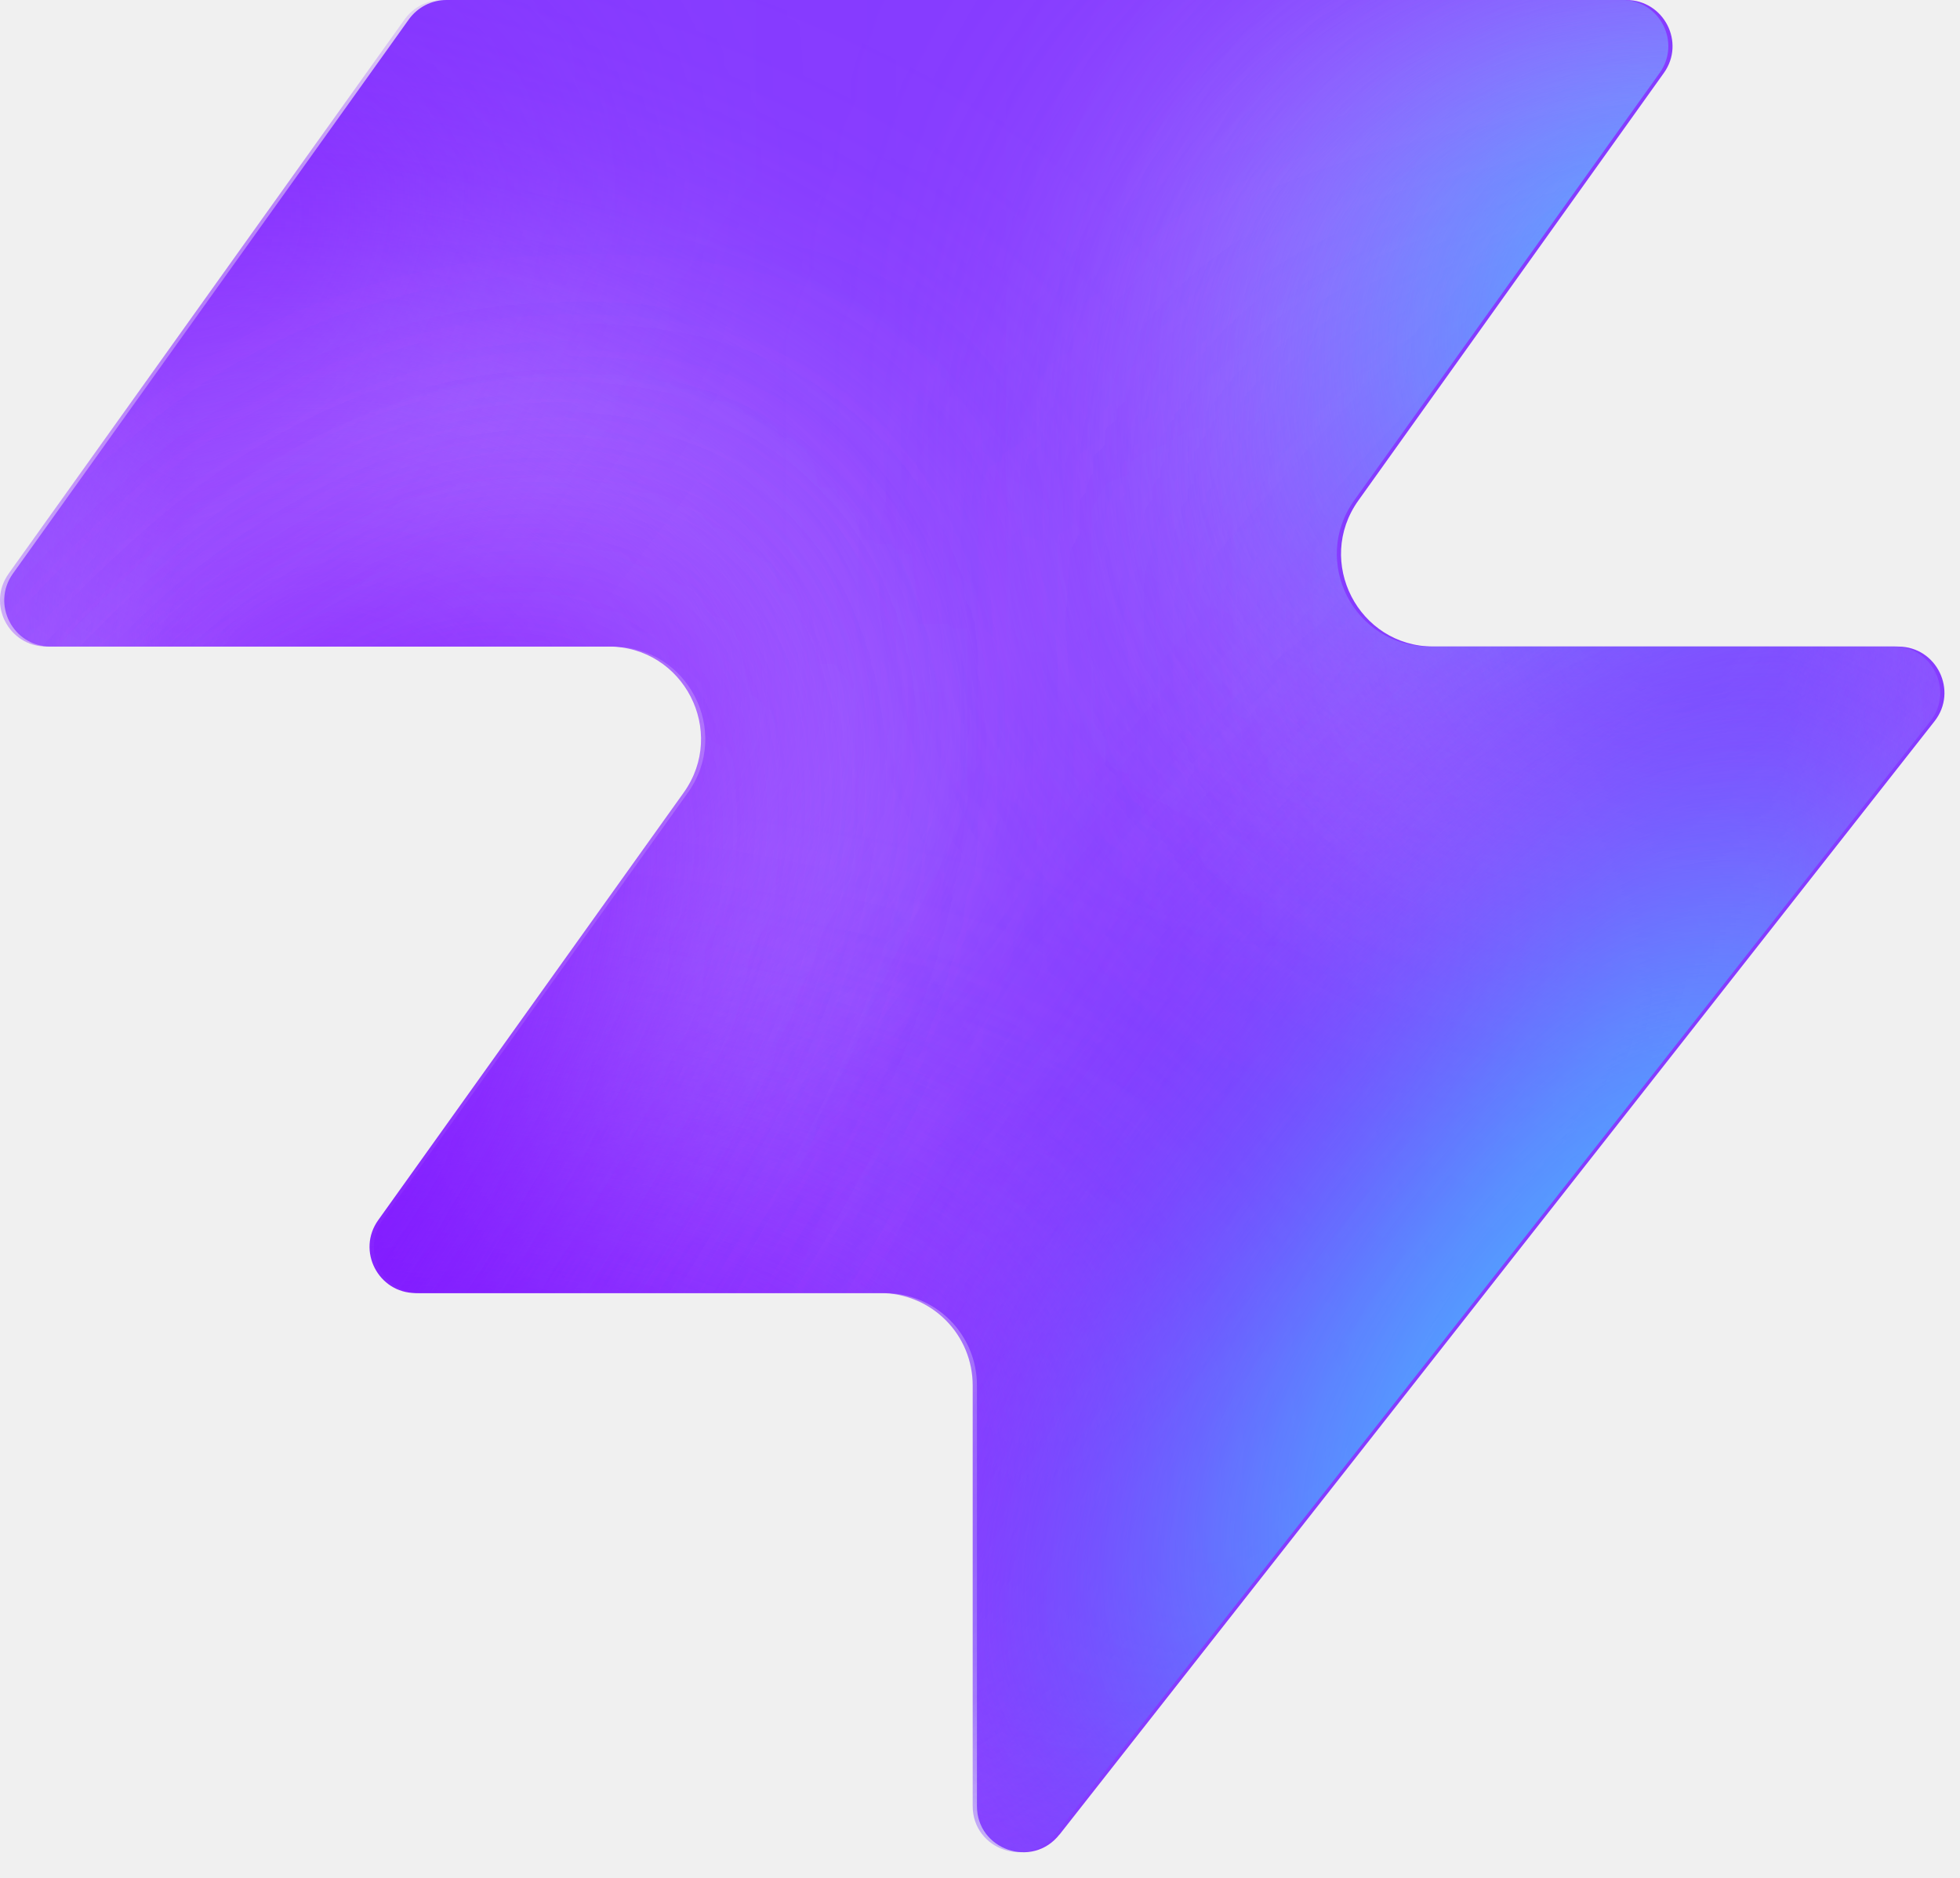
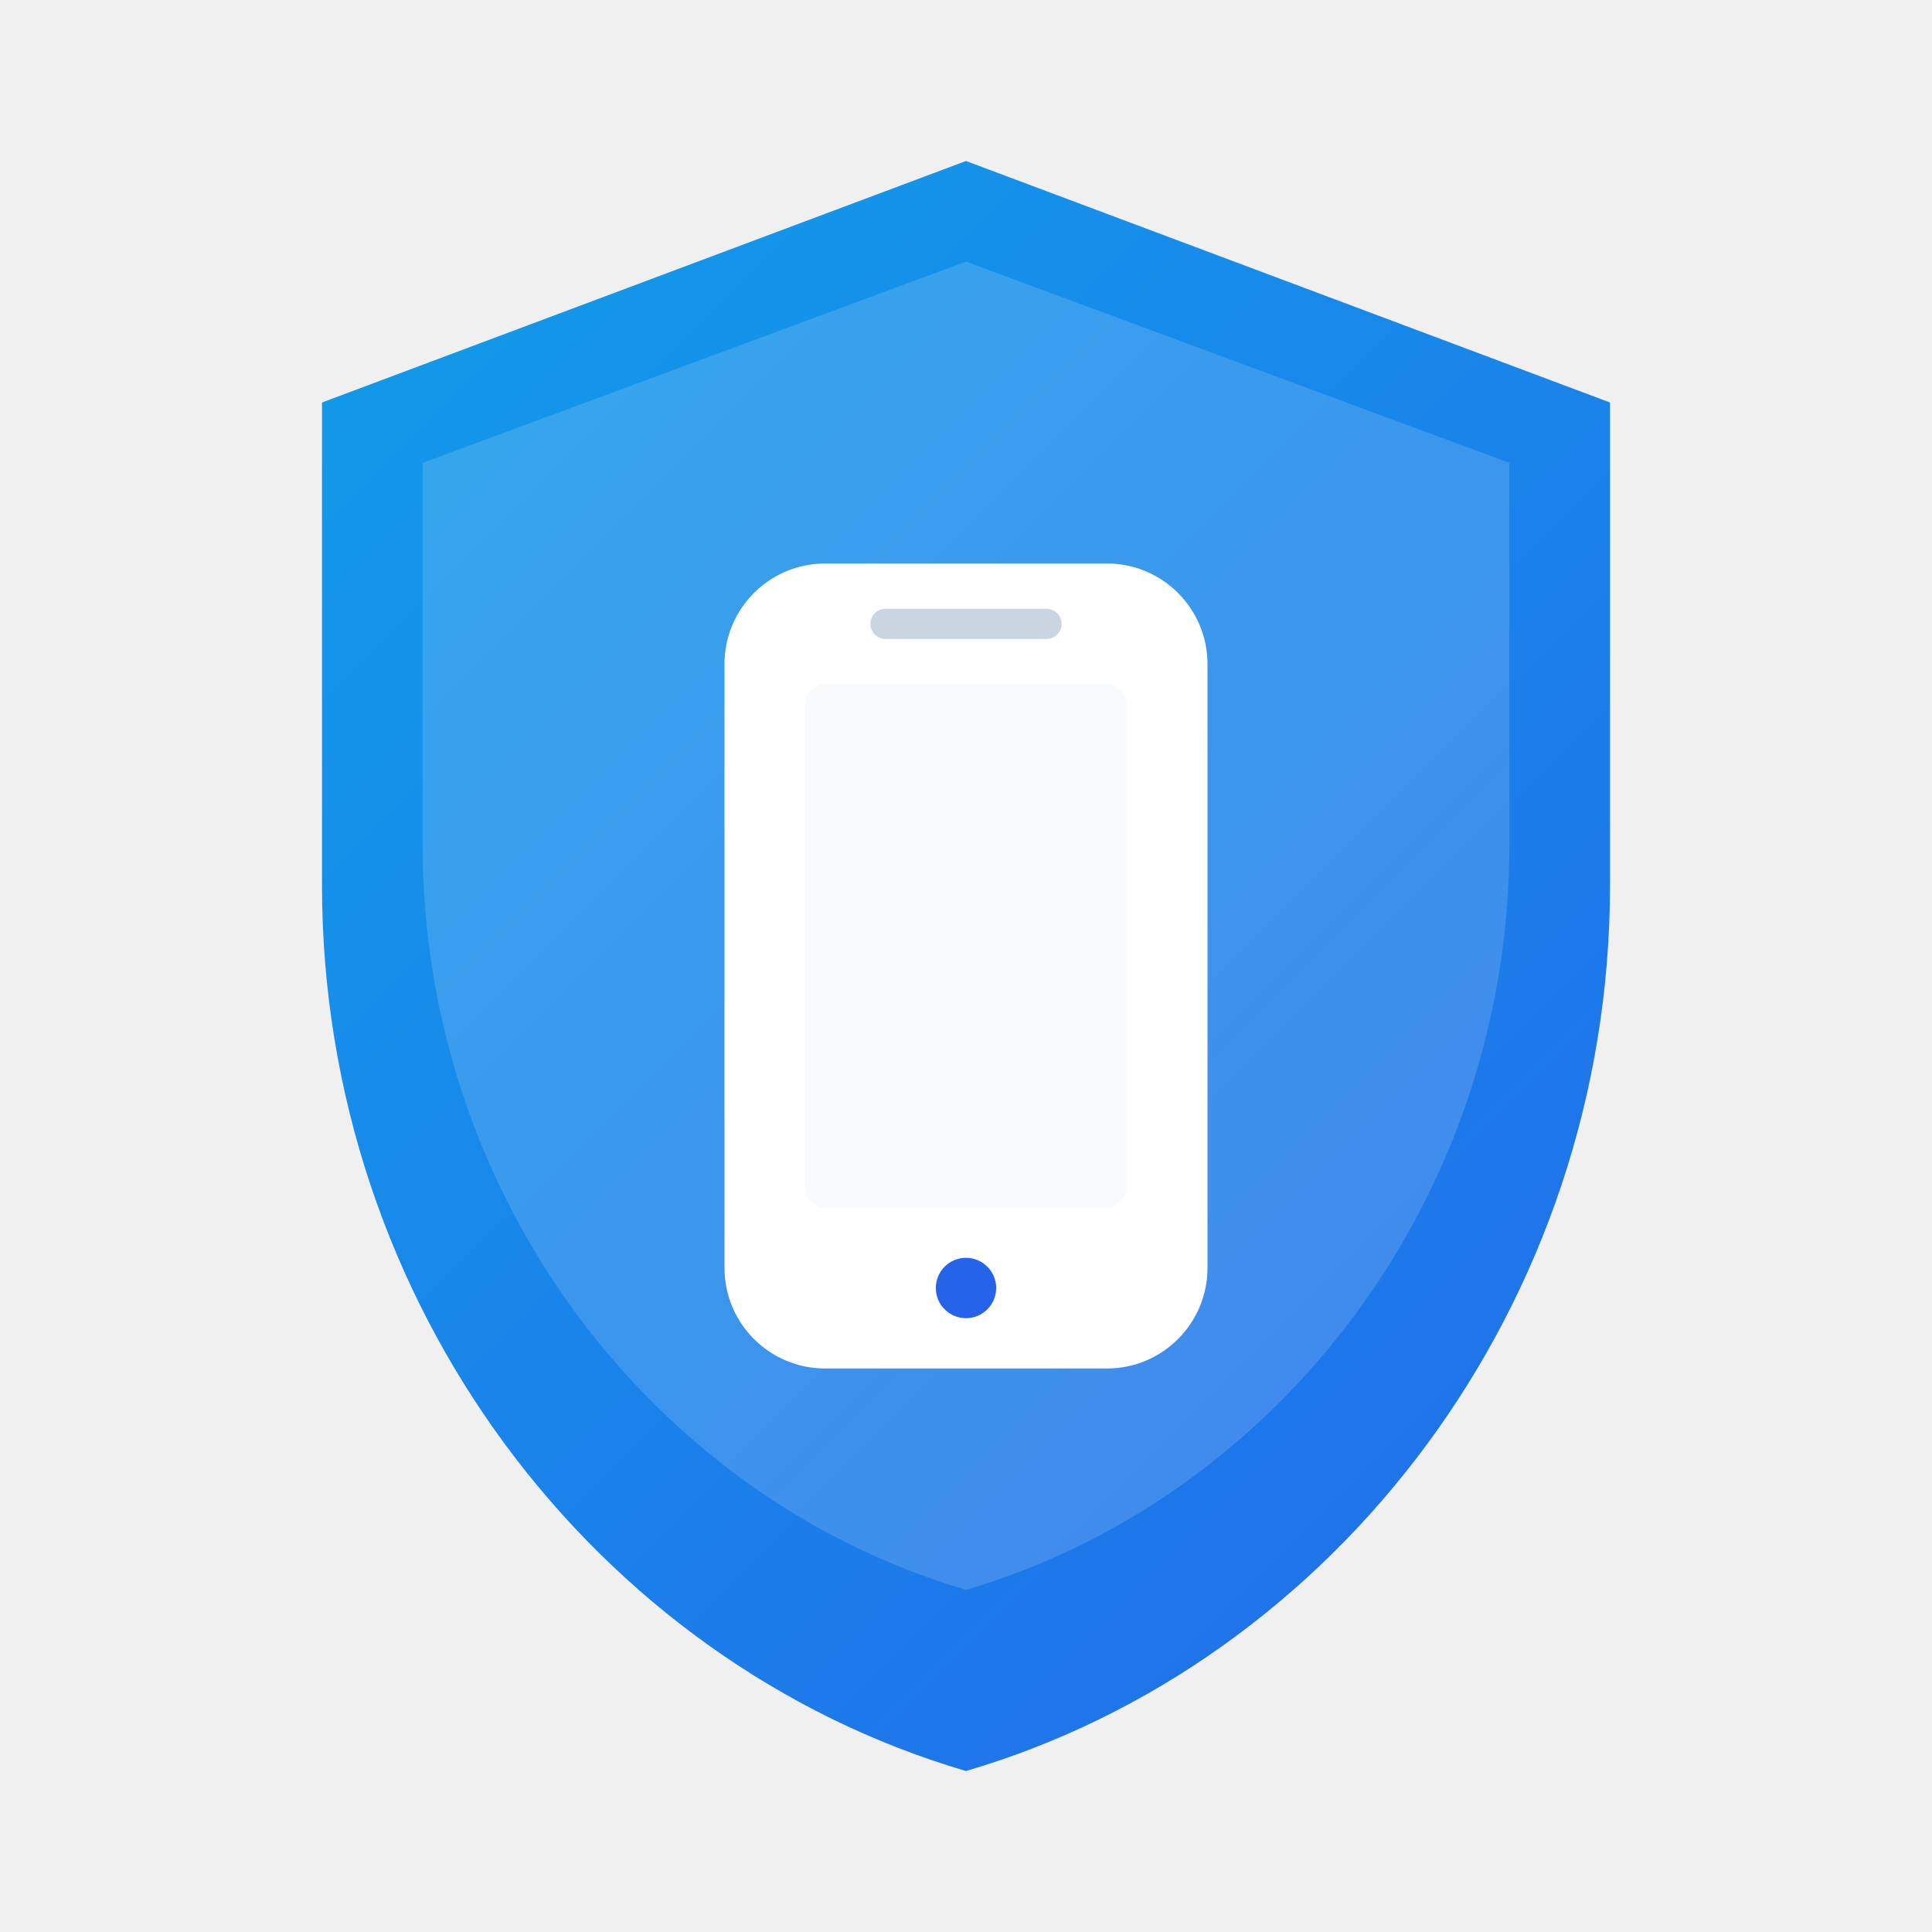
- <svg xmlns="http://www.w3.org/2000/svg" width="48" height="46" fill="none" viewBox="0 0 48 46">
-   <path fill="#863bff" d="M25.946 44.938c-.664.845-2.021.375-2.021-.698V33.937a2.26 2.26 0 0 0-2.262-2.262H10.287c-.92 0-1.456-1.04-.92-1.788l7.48-10.471c1.07-1.497 0-3.578-1.842-3.578H1.237c-.92 0-1.456-1.04-.92-1.788L10.013.474c.214-.297.556-.474.92-.474h28.894c.92 0 1.456 1.04.92 1.788l-7.48 10.471c-1.07 1.498 0 3.579 1.842 3.579h11.377c.943 0 1.473 1.088.89 1.83L25.947 44.94z" style="fill:#863bff;fill:color(display-p3 .525 .23 1);fill-opacity:1" />
-   <mask id="a" width="48" height="46" x="0" y="0" maskUnits="userSpaceOnUse" style="mask-type:alpha">
-     <path fill="#000" d="M25.842 44.938c-.664.844-2.021.375-2.021-.698V33.937a2.26 2.26 0 0 0-2.262-2.262H10.183c-.92 0-1.456-1.04-.92-1.788l7.48-10.471c1.07-1.498 0-3.579-1.842-3.579H1.133c-.92 0-1.456-1.04-.92-1.787L9.91.473c.214-.297.556-.474.92-.474h28.894c.92 0 1.456 1.04.92 1.788l-7.48 10.471c-1.07 1.498 0 3.578 1.842 3.578h11.377c.943 0 1.473 1.088.89 1.832L25.843 44.94z" style="fill:#000;fill-opacity:1" />
-   </mask>
-   <g mask="url(#a)">
-     <g filter="url(#b)">
-       <ellipse cx="5.508" cy="14.704" fill="#ede6ff" rx="5.508" ry="14.704" style="fill:#ede6ff;fill:color(display-p3 .927 .903 1);fill-opacity:1" transform="matrix(.00324 1 1 -.00324 -4.47 31.516)" />
-     </g>
-     <g filter="url(#c)">
-       <ellipse cx="10.399" cy="29.851" fill="#ede6ff" rx="10.399" ry="29.851" style="fill:#ede6ff;fill:color(display-p3 .927 .903 1);fill-opacity:1" transform="matrix(.00324 1 1 -.00324 -39.328 7.883)" />
-     </g>
-     <g filter="url(#d)">
-       <ellipse cx="5.508" cy="30.487" fill="#7e14ff" rx="5.508" ry="30.487" style="fill:#7e14ff;fill:color(display-p3 .492 .077 1);fill-opacity:1" transform="rotate(89.814 -25.913 -14.639)scale(1 -1)" />
-     </g>
-     <g filter="url(#e)">
-       <ellipse cx="5.508" cy="30.599" fill="#7e14ff" rx="5.508" ry="30.599" style="fill:#7e14ff;fill:color(display-p3 .492 .077 1);fill-opacity:1" transform="rotate(89.814 -32.644 -3.334)scale(1 -1)" />
-     </g>
-     <g filter="url(#f)">
-       <ellipse cx="5.508" cy="30.599" fill="#7e14ff" rx="5.508" ry="30.599" style="fill:#7e14ff;fill:color(display-p3 .492 .077 1);fill-opacity:1" transform="matrix(.00324 1 1 -.00324 -34.34 30.47)" />
-     </g>
-     <g filter="url(#g)">
-       <ellipse cx="14.072" cy="22.078" fill="#ede6ff" rx="14.072" ry="22.078" style="fill:#ede6ff;fill:color(display-p3 .927 .903 1);fill-opacity:1" transform="rotate(93.35 24.506 48.493)scale(-1 1)" />
-     </g>
-     <g filter="url(#h)">
-       <ellipse cx="3.47" cy="21.501" fill="#7e14ff" rx="3.47" ry="21.501" style="fill:#7e14ff;fill:color(display-p3 .492 .077 1);fill-opacity:1" transform="rotate(89.009 28.708 47.59)scale(-1 1)" />
-     </g>
-     <g filter="url(#i)">
-       <ellipse cx="3.47" cy="21.501" fill="#7e14ff" rx="3.47" ry="21.501" style="fill:#7e14ff;fill:color(display-p3 .492 .077 1);fill-opacity:1" transform="rotate(89.009 28.708 47.59)scale(-1 1)" />
-     </g>
-     <g filter="url(#j)">
-       <ellipse cx=".387" cy="8.972" fill="#7e14ff" rx="4.407" ry="29.108" style="fill:#7e14ff;fill:color(display-p3 .492 .077 1);fill-opacity:1" transform="rotate(39.51 .387 8.972)" />
-     </g>
-     <g filter="url(#k)">
-       <ellipse cx="47.523" cy="-6.092" fill="#7e14ff" rx="4.407" ry="29.108" style="fill:#7e14ff;fill:color(display-p3 .492 .077 1);fill-opacity:1" transform="rotate(37.892 47.523 -6.092)" />
-     </g>
-     <g filter="url(#l)">
-       <ellipse cx="41.412" cy="6.333" fill="#47bfff" rx="5.971" ry="9.665" style="fill:#47bfff;fill:color(display-p3 .28 .748 1);fill-opacity:1" transform="rotate(37.892 41.412 6.333)" />
-     </g>
-     <g filter="url(#m)">
-       <ellipse cx="-1.879" cy="38.332" fill="#7e14ff" rx="4.407" ry="29.108" style="fill:#7e14ff;fill:color(display-p3 .492 .077 1);fill-opacity:1" transform="rotate(37.892 -1.88 38.332)" />
-     </g>
-     <g filter="url(#n)">
-       <ellipse cx="-1.879" cy="38.332" fill="#7e14ff" rx="4.407" ry="29.108" style="fill:#7e14ff;fill:color(display-p3 .492 .077 1);fill-opacity:1" transform="rotate(37.892 -1.88 38.332)" />
-     </g>
-     <g filter="url(#o)">
-       <ellipse cx="35.651" cy="29.907" fill="#7e14ff" rx="4.407" ry="29.108" style="fill:#7e14ff;fill:color(display-p3 .492 .077 1);fill-opacity:1" transform="rotate(37.892 35.651 29.907)" />
-     </g>
-     <g filter="url(#p)">
-       <ellipse cx="38.418" cy="32.4" fill="#47bfff" rx="5.971" ry="15.297" style="fill:#47bfff;fill:color(display-p3 .28 .748 1);fill-opacity:1" transform="rotate(37.892 38.418 32.4)" />
-     </g>
-   </g>
+ <svg xmlns="http://www.w3.org/2000/svg" width="48" height="48" fill="none" viewBox="0 0 48 48">
  <defs>
-     <filter id="b" width="60.045" height="41.654" x="-19.77" y="16.149" color-interpolation-filters="sRGB" filterUnits="userSpaceOnUse">
-       <feFlood flood-opacity="0" result="BackgroundImageFix" />
-       <feBlend in="SourceGraphic" in2="BackgroundImageFix" result="shape" />
-       <feGaussianBlur result="effect1_foregroundBlur_2002_17158" stdDeviation="7.659" />
-     </filter>
-     <filter id="c" width="90.34" height="51.437" x="-54.613" y="-7.533" color-interpolation-filters="sRGB" filterUnits="userSpaceOnUse">
-       <feFlood flood-opacity="0" result="BackgroundImageFix" />
-       <feBlend in="SourceGraphic" in2="BackgroundImageFix" result="shape" />
-       <feGaussianBlur result="effect1_foregroundBlur_2002_17158" stdDeviation="7.659" />
-     </filter>
-     <filter id="d" width="79.355" height="29.4" x="-49.64" y="2.03" color-interpolation-filters="sRGB" filterUnits="userSpaceOnUse">
-       <feFlood flood-opacity="0" result="BackgroundImageFix" />
-       <feBlend in="SourceGraphic" in2="BackgroundImageFix" result="shape" />
-       <feGaussianBlur result="effect1_foregroundBlur_2002_17158" stdDeviation="4.596" />
-     </filter>
-     <filter id="e" width="79.579" height="29.4" x="-45.045" y="20.029" color-interpolation-filters="sRGB" filterUnits="userSpaceOnUse">
-       <feFlood flood-opacity="0" result="BackgroundImageFix" />
-       <feBlend in="SourceGraphic" in2="BackgroundImageFix" result="shape" />
-       <feGaussianBlur result="effect1_foregroundBlur_2002_17158" stdDeviation="4.596" />
-     </filter>
-     <filter id="f" width="79.579" height="29.4" x="-43.513" y="21.178" color-interpolation-filters="sRGB" filterUnits="userSpaceOnUse">
-       <feFlood flood-opacity="0" result="BackgroundImageFix" />
-       <feBlend in="SourceGraphic" in2="BackgroundImageFix" result="shape" />
-       <feGaussianBlur result="effect1_foregroundBlur_2002_17158" stdDeviation="4.596" />
-     </filter>
-     <filter id="g" width="74.749" height="58.852" x="15.756" y="-17.901" color-interpolation-filters="sRGB" filterUnits="userSpaceOnUse">
-       <feFlood flood-opacity="0" result="BackgroundImageFix" />
-       <feBlend in="SourceGraphic" in2="BackgroundImageFix" result="shape" />
-       <feGaussianBlur result="effect1_foregroundBlur_2002_17158" stdDeviation="7.659" />
-     </filter>
-     <filter id="h" width="61.377" height="25.362" x="23.548" y="2.284" color-interpolation-filters="sRGB" filterUnits="userSpaceOnUse">
-       <feFlood flood-opacity="0" result="BackgroundImageFix" />
-       <feBlend in="SourceGraphic" in2="BackgroundImageFix" result="shape" />
-       <feGaussianBlur result="effect1_foregroundBlur_2002_17158" stdDeviation="4.596" />
-     </filter>
-     <filter id="i" width="61.377" height="25.362" x="23.548" y="2.284" color-interpolation-filters="sRGB" filterUnits="userSpaceOnUse">
-       <feFlood flood-opacity="0" result="BackgroundImageFix" />
-       <feBlend in="SourceGraphic" in2="BackgroundImageFix" result="shape" />
-       <feGaussianBlur result="effect1_foregroundBlur_2002_17158" stdDeviation="4.596" />
-     </filter>
-     <filter id="j" width="56.045" height="63.649" x="-27.636" y="-22.853" color-interpolation-filters="sRGB" filterUnits="userSpaceOnUse">
-       <feFlood flood-opacity="0" result="BackgroundImageFix" />
-       <feBlend in="SourceGraphic" in2="BackgroundImageFix" result="shape" />
-       <feGaussianBlur result="effect1_foregroundBlur_2002_17158" stdDeviation="4.596" />
-     </filter>
-     <filter id="k" width="54.814" height="64.646" x="20.116" y="-38.415" color-interpolation-filters="sRGB" filterUnits="userSpaceOnUse">
-       <feFlood flood-opacity="0" result="BackgroundImageFix" />
-       <feBlend in="SourceGraphic" in2="BackgroundImageFix" result="shape" />
-       <feGaussianBlur result="effect1_foregroundBlur_2002_17158" stdDeviation="4.596" />
-     </filter>
-     <filter id="l" width="33.541" height="35.313" x="24.641" y="-11.323" color-interpolation-filters="sRGB" filterUnits="userSpaceOnUse">
-       <feFlood flood-opacity="0" result="BackgroundImageFix" />
-       <feBlend in="SourceGraphic" in2="BackgroundImageFix" result="shape" />
-       <feGaussianBlur result="effect1_foregroundBlur_2002_17158" stdDeviation="4.596" />
-     </filter>
-     <filter id="m" width="54.814" height="64.646" x="-29.286" y="6.009" color-interpolation-filters="sRGB" filterUnits="userSpaceOnUse">
-       <feFlood flood-opacity="0" result="BackgroundImageFix" />
-       <feBlend in="SourceGraphic" in2="BackgroundImageFix" result="shape" />
-       <feGaussianBlur result="effect1_foregroundBlur_2002_17158" stdDeviation="4.596" />
-     </filter>
-     <filter id="n" width="54.814" height="64.646" x="-29.286" y="6.009" color-interpolation-filters="sRGB" filterUnits="userSpaceOnUse">
-       <feFlood flood-opacity="0" result="BackgroundImageFix" />
-       <feBlend in="SourceGraphic" in2="BackgroundImageFix" result="shape" />
-       <feGaussianBlur result="effect1_foregroundBlur_2002_17158" stdDeviation="4.596" />
-     </filter>
-     <filter id="o" width="54.814" height="64.646" x="8.244" y="-2.416" color-interpolation-filters="sRGB" filterUnits="userSpaceOnUse">
-       <feFlood flood-opacity="0" result="BackgroundImageFix" />
-       <feBlend in="SourceGraphic" in2="BackgroundImageFix" result="shape" />
-       <feGaussianBlur result="effect1_foregroundBlur_2002_17158" stdDeviation="4.596" />
-     </filter>
-     <filter id="p" width="39.409" height="43.623" x="18.713" y="10.588" color-interpolation-filters="sRGB" filterUnits="userSpaceOnUse">
-       <feFlood flood-opacity="0" result="BackgroundImageFix" />
-       <feBlend in="SourceGraphic" in2="BackgroundImageFix" result="shape" />
-       <feGaussianBlur result="effect1_foregroundBlur_2002_17158" stdDeviation="4.596" />
-     </filter>
+     <linearGradient id="shield-grad" x1="0" y1="0" x2="48" y2="48" gradientUnits="userSpaceOnUse">
+       <stop offset="0%" stop-color="#0ea5e9" />
+       <stop offset="100%" stop-color="#2563eb" />
+     </linearGradient>
  </defs>
+   <path d="M24 4L8 10v12c0 10.4 6.8 19.3 16 22 9.2-2.7 16-11.6 16-22V10L24 4z" fill="url(#shield-grad)" />
+   <path d="M24 6.5L10.5 11.5v9.5c0 8.7 5.7 16.2 13.5 18.5 7.8-2.3 13.5-9.8 13.5-18.5v-9.5L24 6.5z" fill="#ffffff" opacity="0.15" />
+   <rect x="18" y="14" width="12" height="20" rx="2.5" fill="#ffffff" />
+   <rect x="20" y="17" width="8" height="13" rx="0.5" fill="#f8fafc" />
+   <line x1="22" y1="15.5" x2="26" y2="15.5" stroke="#cbd5e1" stroke-width="0.75" stroke-linecap="round" />
+   <circle cx="24" cy="32" r="0.75" fill="#2563eb" />
</svg>
